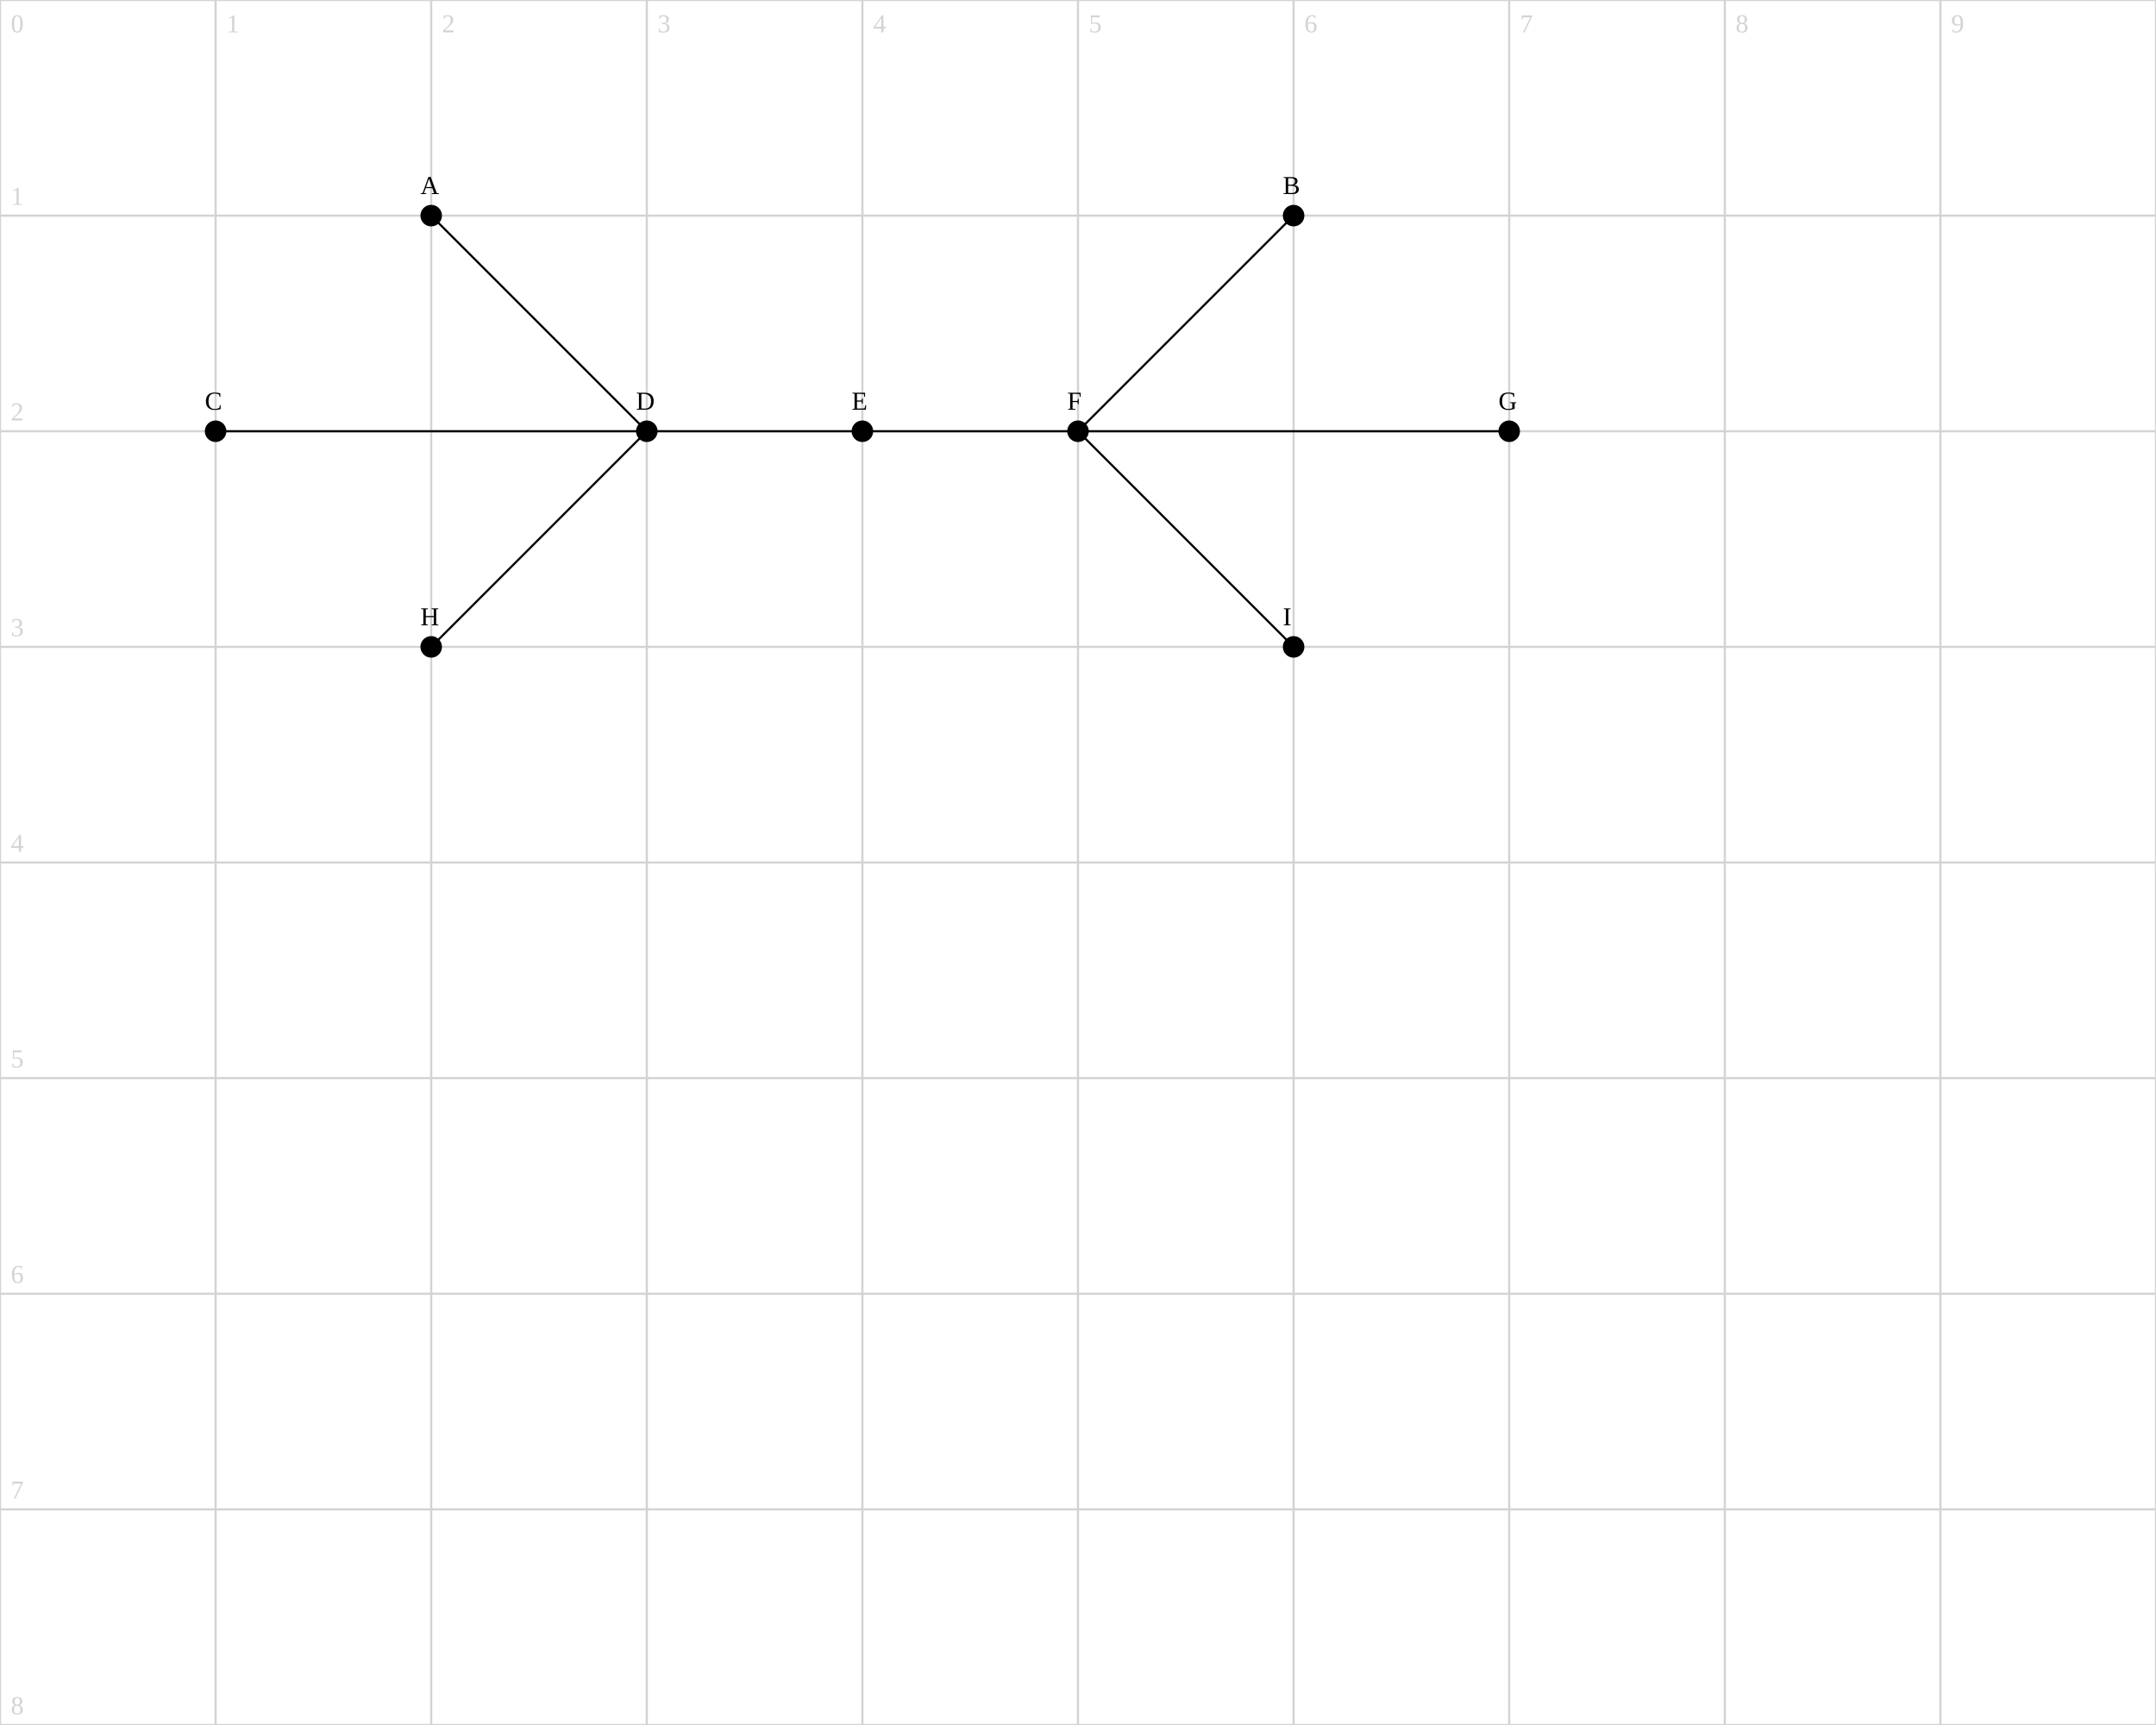
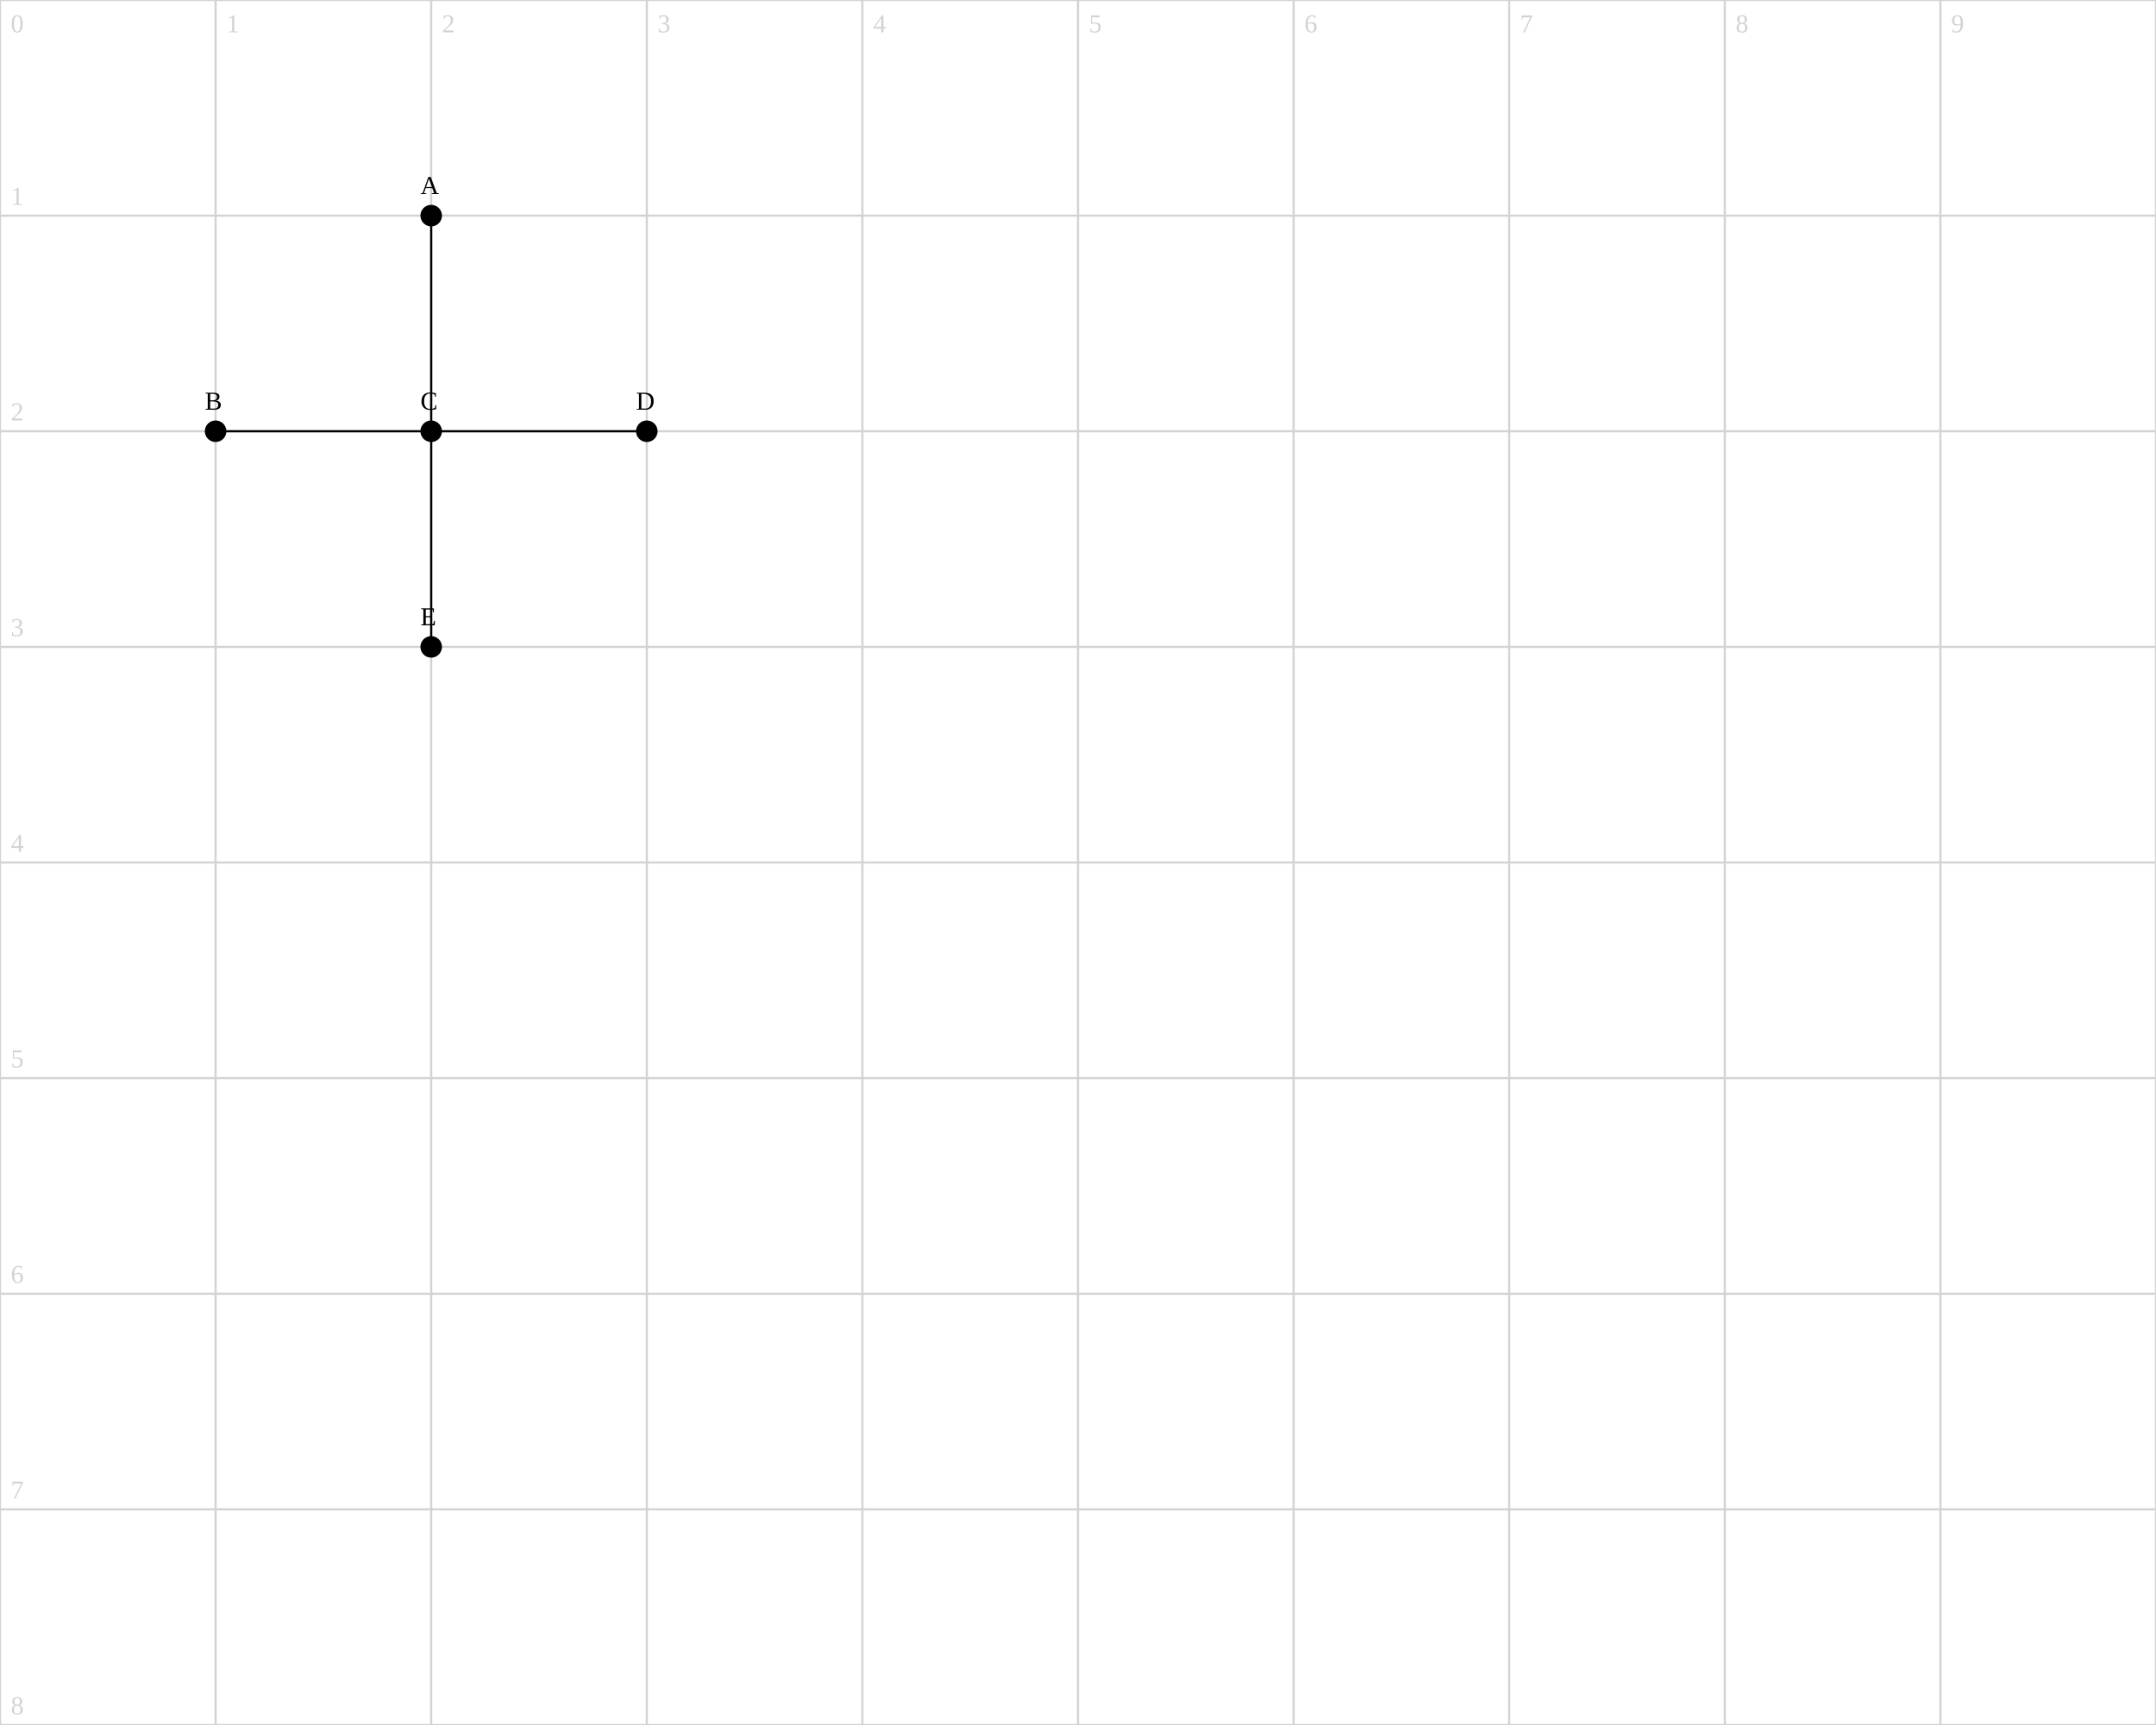
<svg xmlns="http://www.w3.org/2000/svg" version="1.1" width="1000" height="800">
  <line x1="0" y1="0" x2="1000" y2="0" stroke="lightgrey" />
  <text x="5" y="-5" fill="lightgrey">0</text>
  <line x1="0" y1="100" x2="1000" y2="100" stroke="lightgrey" />
  <text x="5" y="95" fill="lightgrey">1</text>
  <line x1="0" y1="200" x2="1000" y2="200" stroke="lightgrey" />
  <text x="5" y="195" fill="lightgrey">2</text>
  <line x1="0" y1="300" x2="1000" y2="300" stroke="lightgrey" />
  <text x="5" y="295" fill="lightgrey">3</text>
  <line x1="0" y1="400" x2="1000" y2="400" stroke="lightgrey" />
  <text x="5" y="395" fill="lightgrey">4</text>
  <line x1="0" y1="500" x2="1000" y2="500" stroke="lightgrey" />
  <text x="5" y="495" fill="lightgrey">5</text>
  <line x1="0" y1="600" x2="1000" y2="600" stroke="lightgrey" />
  <text x="5" y="595" fill="lightgrey">6</text>
  <line x1="0" y1="700" x2="1000" y2="700" stroke="lightgrey" />
  <text x="5" y="695" fill="lightgrey">7</text>
  <line x1="0" y1="800" x2="1000" y2="800" stroke="lightgrey" />
  <text x="5" y="795" fill="lightgrey">8</text>
  <line x1="0" y1="0" x2="0" y2="800" stroke="lightgrey" />
  <text x="5" y="15" fill="lightgrey">0</text>
  <line x1="100" y1="0" x2="100" y2="800" stroke="lightgrey" />
  <text x="105" y="15" fill="lightgrey">1</text>
  <line x1="200" y1="0" x2="200" y2="800" stroke="lightgrey" />
  <text x="205" y="15" fill="lightgrey">2</text>
  <line x1="300" y1="0" x2="300" y2="800" stroke="lightgrey" />
  <text x="305" y="15" fill="lightgrey">3</text>
  <line x1="400" y1="0" x2="400" y2="800" stroke="lightgrey" />
  <text x="405" y="15" fill="lightgrey">4</text>
  <line x1="500" y1="0" x2="500" y2="800" stroke="lightgrey" />
  <text x="505" y="15" fill="lightgrey">5</text>
  <line x1="600" y1="0" x2="600" y2="800" stroke="lightgrey" />
  <text x="605" y="15" fill="lightgrey">6</text>
  <line x1="700" y1="0" x2="700" y2="800" stroke="lightgrey" />
  <text x="705" y="15" fill="lightgrey">7</text>
  <line x1="800" y1="0" x2="800" y2="800" stroke="lightgrey" />
  <text x="805" y="15" fill="lightgrey">8</text>
  <line x1="900" y1="0" x2="900" y2="800" stroke="lightgrey" />
  <text x="905" y="15" fill="lightgrey">9</text>
  <line x1="1000" y1="0" x2="1000" y2="800" stroke="lightgrey" />
  <text x="1005" y="15" fill="lightgrey">10</text>
  <circle cx="200" cy="100" r="5" fill="black" />
  <text x="195" y="90" fill="black">A</text>
-   <circle cx="600" cy="100" r="5" fill="black" />
-   <text x="595" y="90" fill="black">B</text>
  <circle cx="100" cy="200" r="5" fill="black" />
-   <text x="95" y="190" fill="black">C</text>
+   <text x="95" y="190" fill="black">B</text>
+   <circle cx="200" cy="200" r="5" fill="black" />
+   <text x="195" y="190" fill="black">C</text>
  <circle cx="300" cy="200" r="5" fill="black" />
  <text x="295" y="190" fill="black">D</text>
-   <circle cx="400" cy="200" r="5" fill="black" />
-   <text x="395" y="190" fill="black">E</text>
-   <circle cx="500" cy="200" r="5" fill="black" />
-   <text x="495" y="190" fill="black">F</text>
-   <circle cx="700" cy="200" r="5" fill="black" />
-   <text x="695" y="190" fill="black">G</text>
  <circle cx="200" cy="300" r="5" fill="black" />
-   <text x="195" y="290" fill="black">H</text>
-   <circle cx="600" cy="300" r="5" fill="black" />
-   <text x="595" y="290" fill="black">I</text>
-   <line x1="200" y1="100" x2="300" y2="200" stroke="black" />
-   <line x1="600" y1="100" x2="500" y2="200" stroke="black" />
-   <line x1="100" y1="200" x2="300" y2="200" stroke="black" />
-   <line x1="300" y1="200" x2="400" y2="200" stroke="black" />
-   <line x1="400" y1="200" x2="500" y2="200" stroke="black" />
-   <line x1="500" y1="200" x2="700" y2="200" stroke="black" />
-   <line x1="200" y1="300" x2="300" y2="200" stroke="black" />
-   <line x1="600" y1="300" x2="500" y2="200" stroke="black" />
+   <text x="195" y="290" fill="black">E</text>
+   <line x1="200" y1="100" x2="200" y2="200" stroke="black" />
+   <line x1="100" y1="200" x2="200" y2="200" stroke="black" />
+   <line x1="200" y1="200" x2="300" y2="200" stroke="black" />
+   <line x1="200" y1="200" x2="200" y2="300" stroke="black" />
</svg>
